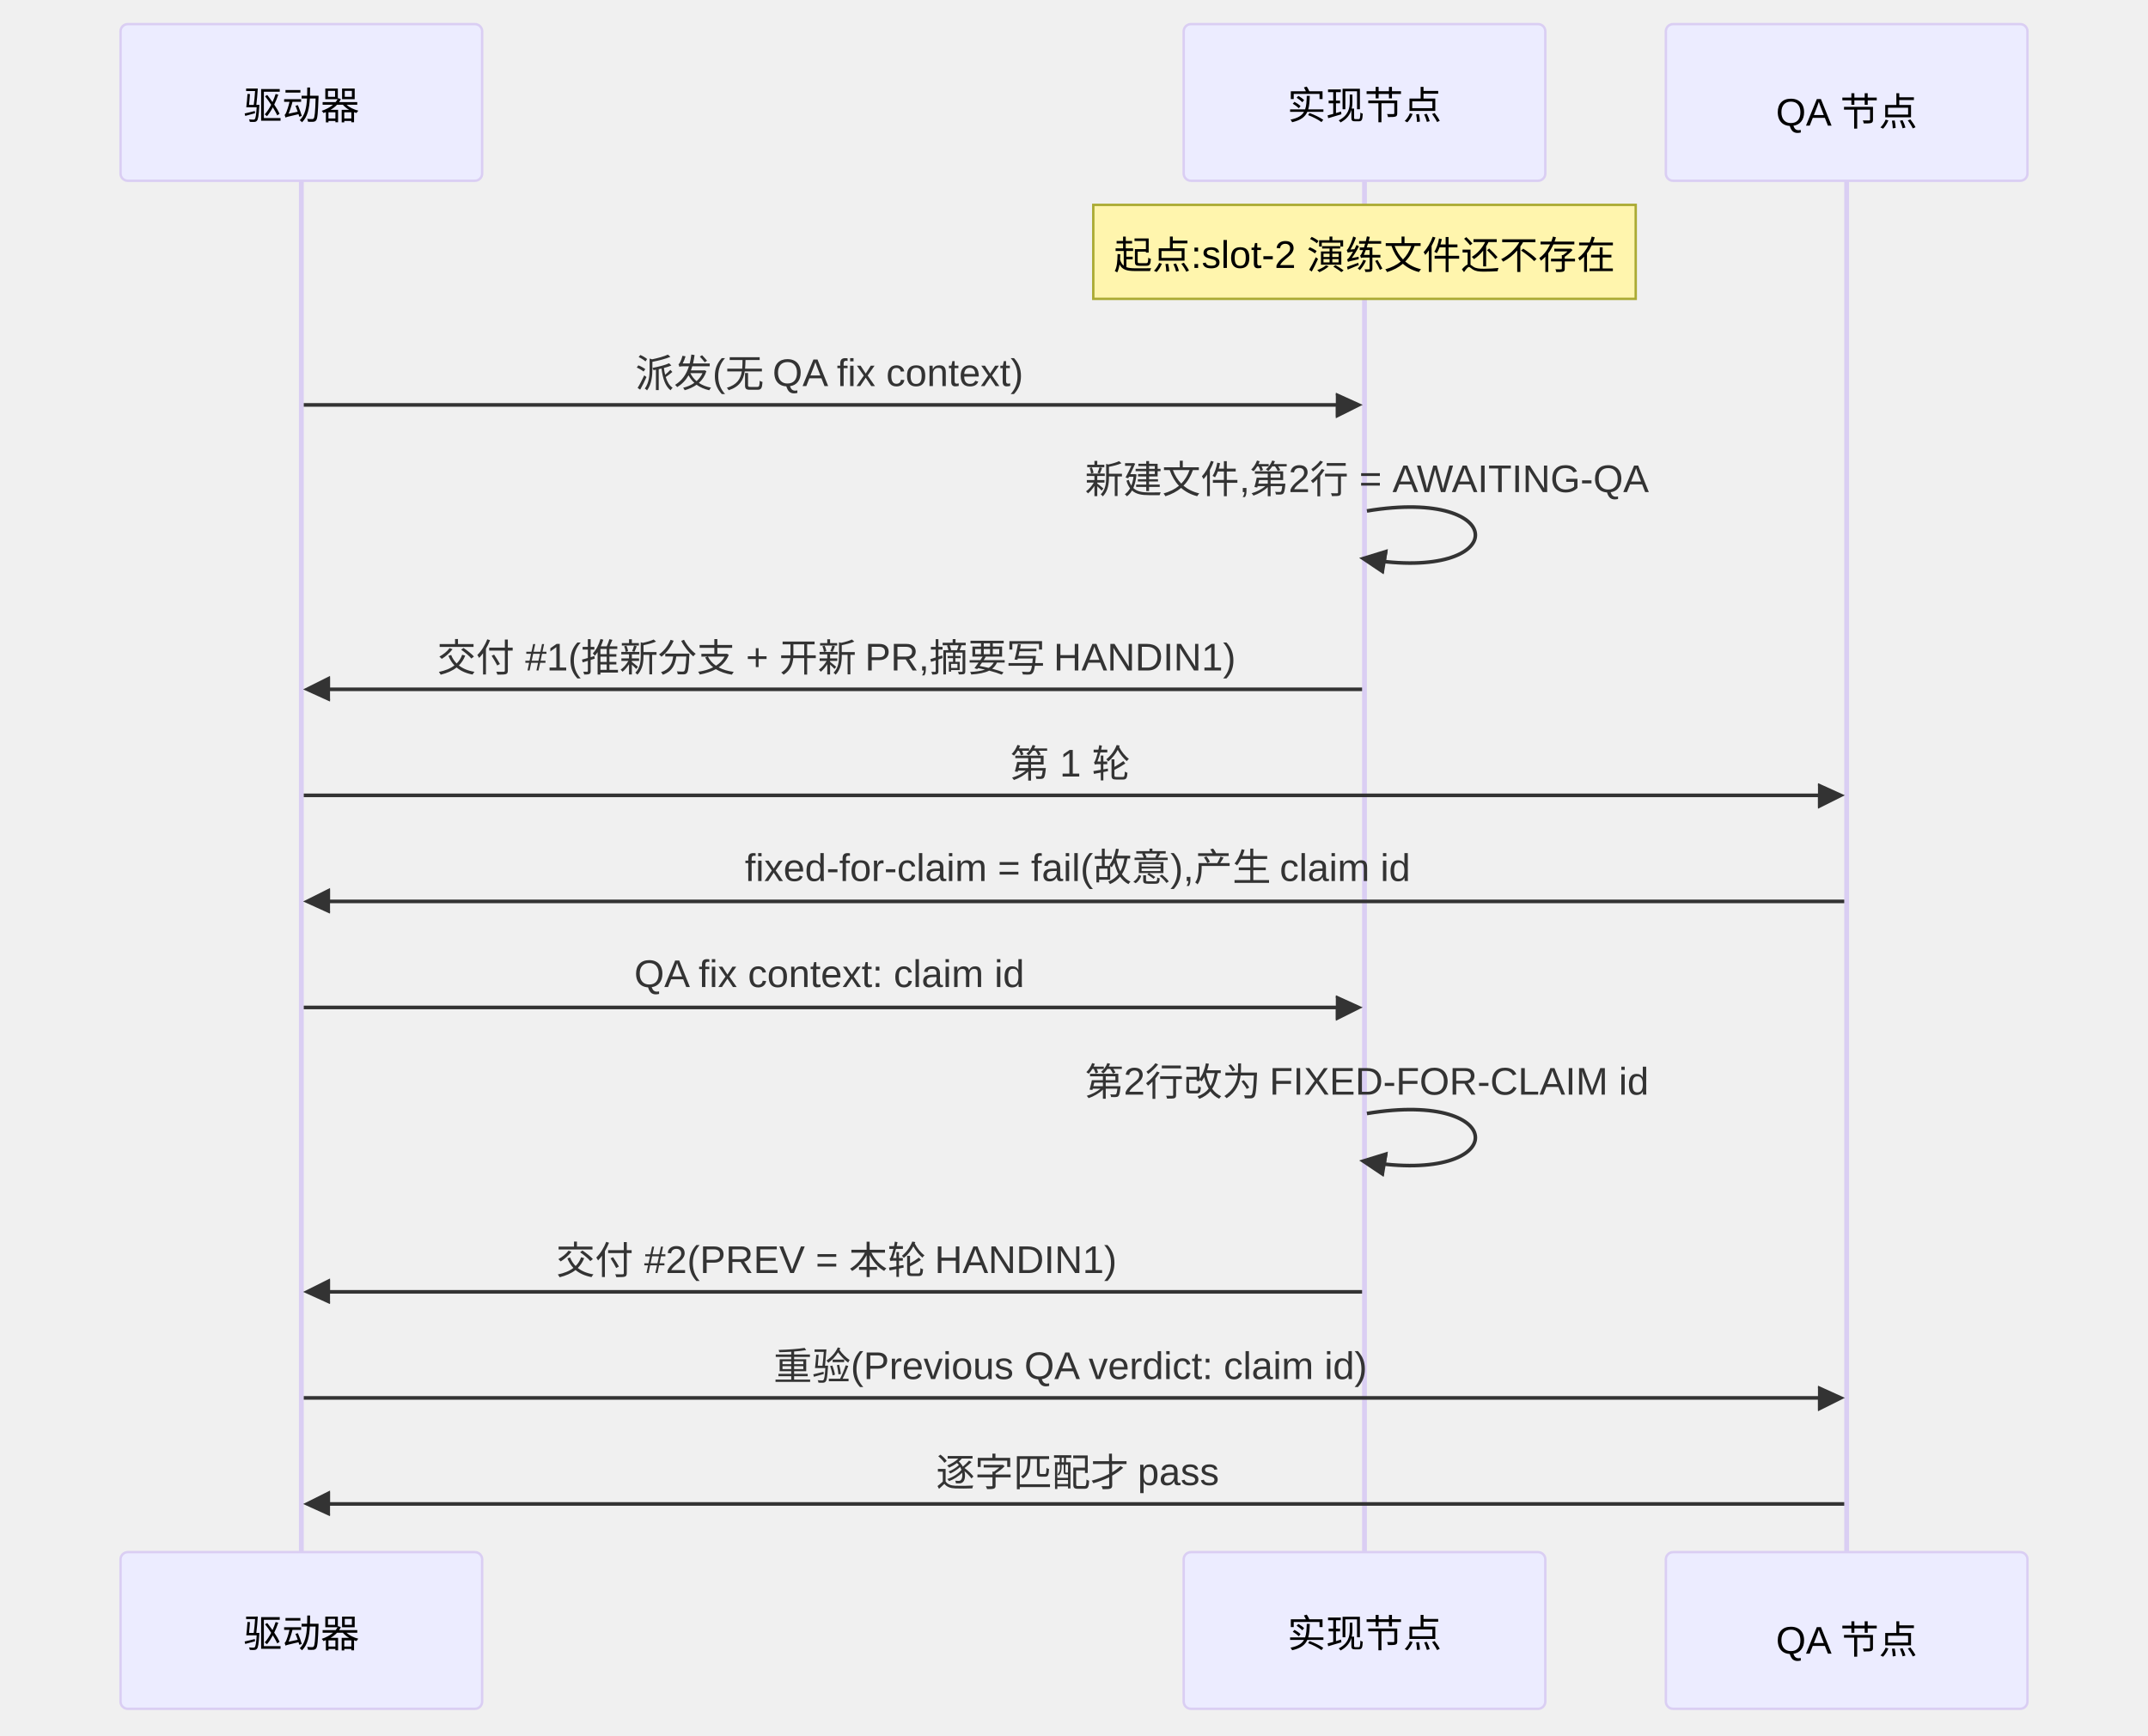
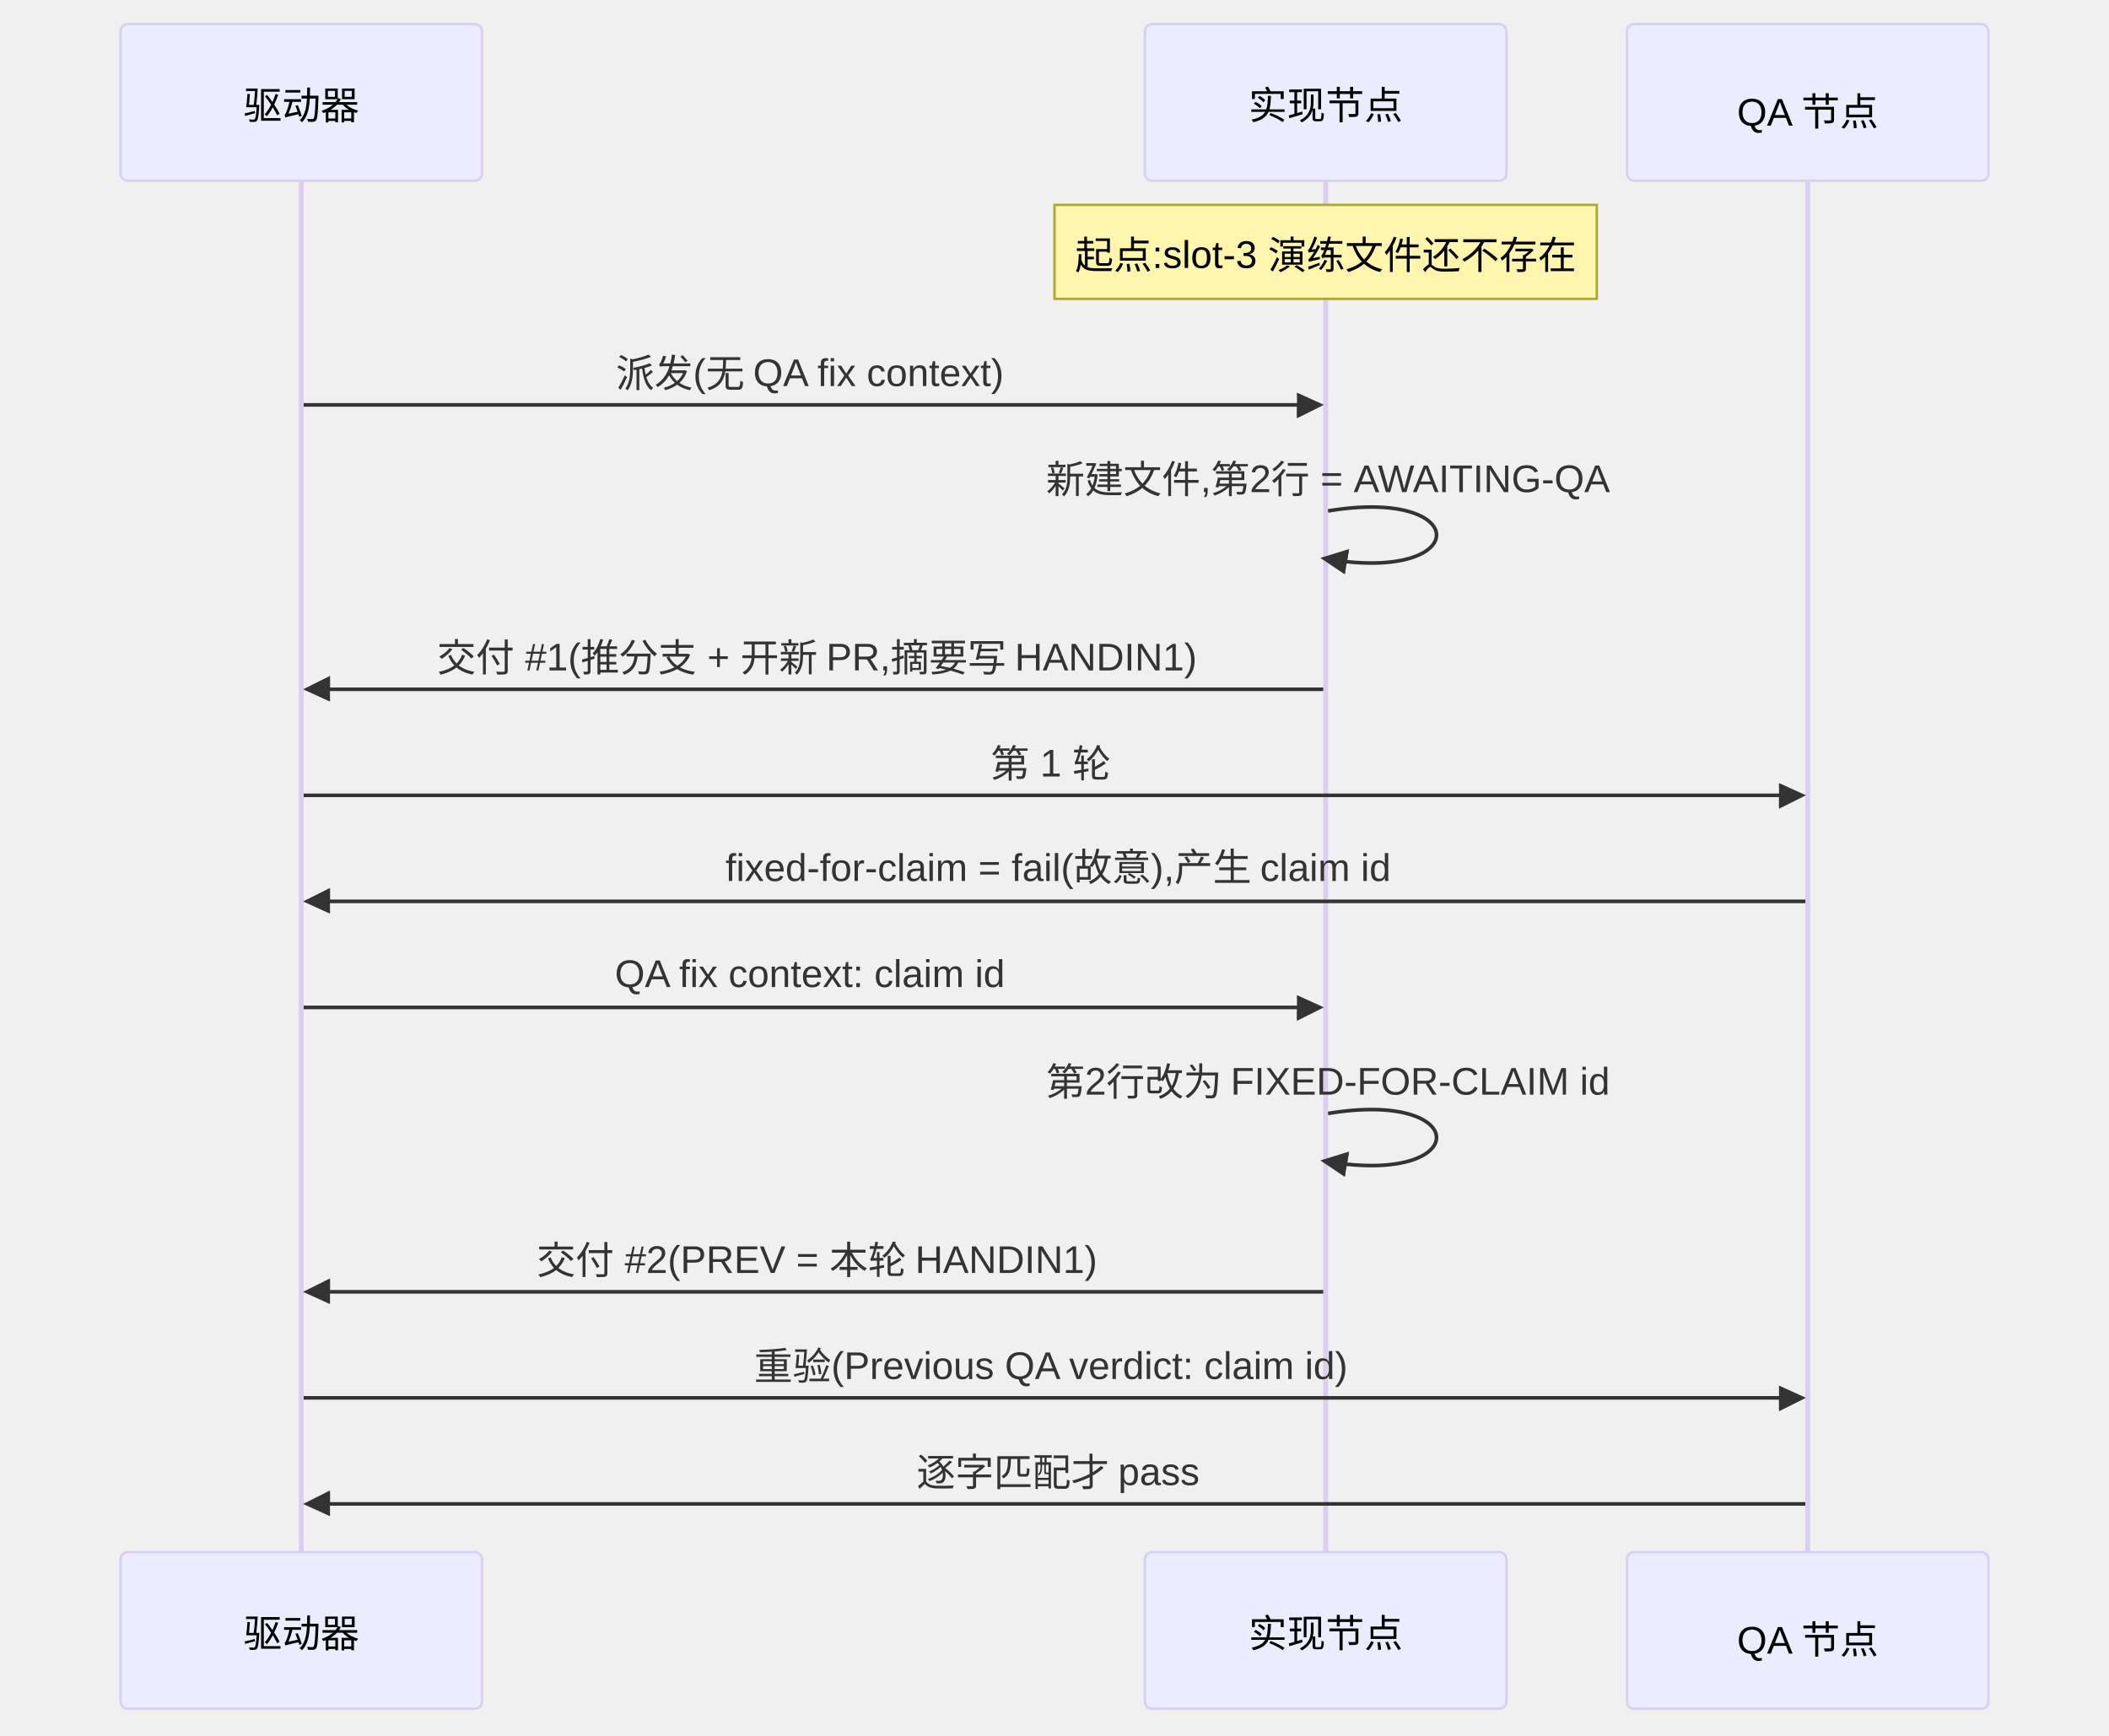
- <svg xmlns="http://www.w3.org/2000/svg" id="FLY-3150-d1" width="100%" style="max-width: 891px; background-color: white;" viewBox="-50 -10 891 720" role="graphics-document document" aria-roledescription="sequence">
+ <svg xmlns="http://www.w3.org/2000/svg" id="FLY-3150-d1" width="100%" style="max-width: 875px; background-color: white;" viewBox="-50 -10 875 720" role="graphics-document document" aria-roledescription="sequence">
  <g>
-     <rect x="641" y="634" fill="#eaeaea" stroke="#666" width="150" height="65" name="Q" rx="3" ry="3" class="actor actor-bottom" />
-     <text x="716" y="666.5" dominant-baseline="central" alignment-baseline="central" class="actor actor-box" style="text-anchor: middle; font-size: 16px; font-weight: 400;">
-       <tspan x="716" dy="0">QA 节点</tspan>
+     <rect x="625" y="634" fill="#eaeaea" stroke="#666" width="150" height="65" name="Q" rx="3" ry="3" class="actor actor-bottom" />
+     <text x="700" y="666.5" dominant-baseline="central" alignment-baseline="central" class="actor actor-box" style="text-anchor: middle; font-size: 16px; font-weight: 400;">
+       <tspan x="700" dy="0">QA 节点</tspan>
    </text>
  </g>
  <g>
-     <rect x="441" y="634" fill="#eaeaea" stroke="#666" width="150" height="65" name="I" rx="3" ry="3" class="actor actor-bottom" />
-     <text x="516" y="666.5" dominant-baseline="central" alignment-baseline="central" class="actor actor-box" style="text-anchor: middle; font-size: 16px; font-weight: 400;">
-       <tspan x="516" dy="0">实现节点</tspan>
+     <rect x="425" y="634" fill="#eaeaea" stroke="#666" width="150" height="65" name="I" rx="3" ry="3" class="actor actor-bottom" />
+     <text x="500" y="666.5" dominant-baseline="central" alignment-baseline="central" class="actor actor-box" style="text-anchor: middle; font-size: 16px; font-weight: 400;">
+       <tspan x="500" dy="0">实现节点</tspan>
    </text>
  </g>
  <g>
    <rect x="0" y="634" fill="#eaeaea" stroke="#666" width="150" height="65" name="D" rx="3" ry="3" class="actor actor-bottom" />
    <text x="75" y="666.5" dominant-baseline="central" alignment-baseline="central" class="actor actor-box" style="text-anchor: middle; font-size: 16px; font-weight: 400;">
      <tspan x="75" dy="0">驱动器</tspan>
    </text>
  </g>
  <g>
-     <line id="actor2" x1="716" y1="65" x2="716" y2="634" class="actor-line 200" stroke-width="0.5px" stroke="#999" name="Q" />
+     <line id="actor2" x1="700" y1="65" x2="700" y2="634" class="actor-line 200" stroke-width="0.5px" stroke="#999" name="Q" />
    <g id="root-2">
-       <rect x="641" y="0" fill="#eaeaea" stroke="#666" width="150" height="65" name="Q" rx="3" ry="3" class="actor actor-top" />
-       <text x="716" y="32.5" dominant-baseline="central" alignment-baseline="central" class="actor actor-box" style="text-anchor: middle; font-size: 16px; font-weight: 400;">
-         <tspan x="716" dy="0">QA 节点</tspan>
+       <rect x="625" y="0" fill="#eaeaea" stroke="#666" width="150" height="65" name="Q" rx="3" ry="3" class="actor actor-top" />
+       <text x="700" y="32.5" dominant-baseline="central" alignment-baseline="central" class="actor actor-box" style="text-anchor: middle; font-size: 16px; font-weight: 400;">
+         <tspan x="700" dy="0">QA 节点</tspan>
      </text>
    </g>
  </g>
  <g>
-     <line id="actor1" x1="516" y1="65" x2="516" y2="634" class="actor-line 200" stroke-width="0.5px" stroke="#999" name="I" />
+     <line id="actor1" x1="500" y1="65" x2="500" y2="634" class="actor-line 200" stroke-width="0.5px" stroke="#999" name="I" />
    <g id="root-1">
-       <rect x="441" y="0" fill="#eaeaea" stroke="#666" width="150" height="65" name="I" rx="3" ry="3" class="actor actor-top" />
-       <text x="516" y="32.5" dominant-baseline="central" alignment-baseline="central" class="actor actor-box" style="text-anchor: middle; font-size: 16px; font-weight: 400;">
-         <tspan x="516" dy="0">实现节点</tspan>
+       <rect x="425" y="0" fill="#eaeaea" stroke="#666" width="150" height="65" name="I" rx="3" ry="3" class="actor actor-top" />
+       <text x="500" y="32.5" dominant-baseline="central" alignment-baseline="central" class="actor actor-box" style="text-anchor: middle; font-size: 16px; font-weight: 400;">
+         <tspan x="500" dy="0">实现节点</tspan>
      </text>
    </g>
  </g>
  <g>
    <line id="actor0" x1="75" y1="65" x2="75" y2="634" class="actor-line 200" stroke-width="0.5px" stroke="#999" name="D" />
    <g id="root-0">
      <rect x="0" y="0" fill="#eaeaea" stroke="#666" width="150" height="65" name="D" rx="3" ry="3" class="actor actor-top" />
      <text x="75" y="32.5" dominant-baseline="central" alignment-baseline="central" class="actor actor-box" style="text-anchor: middle; font-size: 16px; font-weight: 400;">
        <tspan x="75" dy="0">驱动器</tspan>
      </text>
    </g>
  </g>
  <style>#FLY-3150-d1{font-family:"trebuchet ms",verdana,arial,sans-serif;font-size:16px;fill:#333;}@keyframes edge-animation-frame{from{stroke-dashoffset:0;}}@keyframes dash{to{stroke-dashoffset:0;}}#FLY-3150-d1 .edge-animation-slow{stroke-dasharray:9,5!important;stroke-dashoffset:900;animation:dash 50s linear infinite;stroke-linecap:round;}#FLY-3150-d1 .edge-animation-fast{stroke-dasharray:9,5!important;stroke-dashoffset:900;animation:dash 20s linear infinite;stroke-linecap:round;}#FLY-3150-d1 .error-icon{fill:#552222;}#FLY-3150-d1 .error-text{fill:#552222;stroke:#552222;}#FLY-3150-d1 .edge-thickness-normal{stroke-width:1px;}#FLY-3150-d1 .edge-thickness-thick{stroke-width:3.5px;}#FLY-3150-d1 .edge-pattern-solid{stroke-dasharray:0;}#FLY-3150-d1 .edge-thickness-invisible{stroke-width:0;fill:none;}#FLY-3150-d1 .edge-pattern-dashed{stroke-dasharray:3;}#FLY-3150-d1 .edge-pattern-dotted{stroke-dasharray:2;}#FLY-3150-d1 .marker{fill:#333333;stroke:#333333;}#FLY-3150-d1 .marker.cross{stroke:#333333;}#FLY-3150-d1 svg{font-family:"trebuchet ms",verdana,arial,sans-serif;font-size:16px;}#FLY-3150-d1 p{margin:0;}#FLY-3150-d1 .actor{stroke:hsl(259.626, 59.777%, 87.902%);fill:#ECECFF;}#FLY-3150-d1 text.actor&gt;tspan{fill:black;stroke:none;}#FLY-3150-d1 .actor-line{stroke:hsl(259.626, 59.777%, 87.902%);}#FLY-3150-d1 .innerArc{stroke-width:1.5;stroke-dasharray:none;}#FLY-3150-d1 .messageLine0{stroke-width:1.5;stroke-dasharray:none;stroke:#333;}#FLY-3150-d1 .messageLine1{stroke-width:1.5;stroke-dasharray:2,2;stroke:#333;}#FLY-3150-d1 #arrowhead path{fill:#333;stroke:#333;}#FLY-3150-d1 .sequenceNumber{fill:white;}#FLY-3150-d1 #sequencenumber{fill:#333;}#FLY-3150-d1 #crosshead path{fill:#333;stroke:#333;}#FLY-3150-d1 .messageText{fill:#333;stroke:none;}#FLY-3150-d1 .labelBox{stroke:hsl(259.626, 59.777%, 87.902%);fill:#ECECFF;}#FLY-3150-d1 .labelText,#FLY-3150-d1 .labelText&gt;tspan{fill:black;stroke:none;}#FLY-3150-d1 .loopText,#FLY-3150-d1 .loopText&gt;tspan{fill:black;stroke:none;}#FLY-3150-d1 .loopLine{stroke-width:2px;stroke-dasharray:2,2;stroke:hsl(259.626, 59.777%, 87.902%);fill:hsl(259.626, 59.777%, 87.902%);}#FLY-3150-d1 .note{stroke:#aaaa33;fill:#fff5ad;}#FLY-3150-d1 .noteText,#FLY-3150-d1 .noteText&gt;tspan{fill:black;stroke:none;}#FLY-3150-d1 .activation0{fill:#f4f4f4;stroke:#666;}#FLY-3150-d1 .activation1{fill:#f4f4f4;stroke:#666;}#FLY-3150-d1 .activation2{fill:#f4f4f4;stroke:#666;}#FLY-3150-d1 .actorPopupMenu{position:absolute;}#FLY-3150-d1 .actorPopupMenuPanel{position:absolute;fill:#ECECFF;box-shadow:0px 8px 16px 0px rgba(0,0,0,0.2);filter:drop-shadow(3px 5px 2px rgb(0 0 0 / 0.4));}#FLY-3150-d1 .actor-man line{stroke:hsl(259.626, 59.777%, 87.902%);fill:#ECECFF;}#FLY-3150-d1 .actor-man circle,#FLY-3150-d1 line{stroke:hsl(259.626, 59.777%, 87.902%);fill:#ECECFF;stroke-width:2px;}#FLY-3150-d1 :root{--mermaid-font-family:"trebuchet ms",verdana,arial,sans-serif;}</style>
  <g />
  <defs>
    <symbol id="computer" width="24" height="24">
      <path transform="scale(.5)" d="M2 2v13h20v-13h-20zm18 11h-16v-9h16v9zm-10.228 6l.466-1h3.524l.467 1h-4.457zm14.228 3h-24l2-6h2.104l-1.33 4h18.45l-1.297-4h2.073l2 6zm-5-10h-14v-7h14v7z" />
    </symbol>
  </defs>
  <defs>
    <symbol id="database" fill-rule="evenodd" clip-rule="evenodd">
      <path transform="scale(.5)" d="M12.258.001l.256.004.255.005.253.008.251.01.249.012.247.015.246.016.242.019.241.02.239.023.236.024.233.027.231.028.229.031.225.032.223.034.22.036.217.038.214.04.211.041.208.043.205.045.201.046.198.048.194.05.191.051.187.053.183.054.18.056.175.057.172.059.168.06.163.061.16.063.155.064.15.066.074.033.073.033.071.034.07.034.069.035.068.035.067.035.066.035.064.036.064.036.062.036.06.036.06.037.058.037.058.037.055.038.055.038.053.038.052.038.051.039.05.039.048.039.047.039.045.04.044.04.043.04.041.04.04.041.039.041.037.041.036.041.034.041.033.042.032.042.03.042.029.042.027.042.026.043.024.043.023.043.021.043.02.043.018.044.017.043.015.044.013.044.012.044.011.045.009.044.007.045.006.045.004.045.002.045.001.045v17l-.001.045-.002.045-.004.045-.006.045-.007.045-.009.044-.011.045-.012.044-.013.044-.015.044-.017.043-.018.044-.02.043-.021.043-.023.043-.024.043-.026.043-.027.042-.029.042-.03.042-.032.042-.033.042-.034.041-.036.041-.037.041-.039.041-.04.041-.041.04-.043.04-.044.04-.045.04-.047.039-.048.039-.05.039-.051.039-.052.038-.053.038-.055.038-.055.038-.058.037-.058.037-.06.037-.06.036-.062.036-.064.036-.064.036-.066.035-.067.035-.068.035-.069.035-.07.034-.071.034-.073.033-.074.033-.15.066-.155.064-.16.063-.163.061-.168.06-.172.059-.175.057-.18.056-.183.054-.187.053-.191.051-.194.05-.198.048-.201.046-.205.045-.208.043-.211.041-.214.04-.217.038-.22.036-.223.034-.225.032-.229.031-.231.028-.233.027-.236.024-.239.023-.241.02-.242.019-.246.016-.247.015-.249.012-.251.01-.253.008-.255.005-.256.004-.258.001-.258-.001-.256-.004-.255-.005-.253-.008-.251-.01-.249-.012-.247-.015-.245-.016-.243-.019-.241-.02-.238-.023-.236-.024-.234-.027-.231-.028-.228-.031-.226-.032-.223-.034-.22-.036-.217-.038-.214-.04-.211-.041-.208-.043-.204-.045-.201-.046-.198-.048-.195-.05-.19-.051-.187-.053-.184-.054-.179-.056-.176-.057-.172-.059-.167-.06-.164-.061-.159-.063-.155-.064-.151-.066-.074-.033-.072-.033-.072-.034-.07-.034-.069-.035-.068-.035-.067-.035-.066-.035-.064-.036-.063-.036-.062-.036-.061-.036-.06-.037-.058-.037-.057-.037-.056-.038-.055-.038-.053-.038-.052-.038-.051-.039-.049-.039-.049-.039-.046-.039-.046-.04-.044-.04-.043-.04-.041-.04-.04-.041-.039-.041-.037-.041-.036-.041-.034-.041-.033-.042-.032-.042-.03-.042-.029-.042-.027-.042-.026-.043-.024-.043-.023-.043-.021-.043-.02-.043-.018-.044-.017-.043-.015-.044-.013-.044-.012-.044-.011-.045-.009-.044-.007-.045-.006-.045-.004-.045-.002-.045-.001-.045v-17l.001-.045.002-.045.004-.045.006-.045.007-.045.009-.044.011-.045.012-.044.013-.044.015-.044.017-.043.018-.044.02-.043.021-.043.023-.043.024-.043.026-.043.027-.042.029-.042.03-.042.032-.042.033-.042.034-.041.036-.041.037-.041.039-.041.04-.041.041-.04.043-.04.044-.04.046-.04.046-.039.049-.039.049-.039.051-.039.052-.038.053-.038.055-.038.056-.038.057-.037.058-.037.06-.037.061-.036.062-.036.063-.036.064-.036.066-.035.067-.035.068-.035.069-.035.07-.034.072-.034.072-.033.074-.033.151-.066.155-.064.159-.063.164-.061.167-.06.172-.059.176-.057.179-.056.184-.054.187-.053.19-.051.195-.05.198-.048.201-.046.204-.045.208-.043.211-.041.214-.04.217-.038.22-.036.223-.034.226-.032.228-.031.231-.028.234-.027.236-.024.238-.023.241-.02.243-.019.245-.016.247-.015.249-.012.251-.01.253-.008.255-.005.256-.004.258-.001.258.001zm-9.258 20.499v.01l.001.021.003.021.004.022.005.021.006.022.007.022.009.023.01.022.011.023.012.023.013.023.015.023.016.024.017.023.018.024.019.024.021.024.022.025.023.024.024.025.052.049.056.05.061.051.066.051.07.051.075.051.079.052.084.052.088.052.092.052.097.052.102.051.105.052.11.052.114.051.119.051.123.051.127.05.131.05.135.05.139.048.144.049.147.047.152.047.155.047.16.045.163.045.167.043.171.043.176.041.178.041.183.039.187.039.19.037.194.035.197.035.202.033.204.031.209.03.212.029.216.027.219.025.222.024.226.021.23.02.233.018.236.016.24.015.243.012.246.01.249.008.253.005.256.004.259.001.26-.001.257-.004.254-.005.25-.008.247-.011.244-.012.241-.014.237-.016.233-.018.231-.021.226-.021.224-.024.22-.026.216-.027.212-.028.21-.031.205-.031.202-.034.198-.034.194-.036.191-.037.187-.039.183-.04.179-.04.175-.042.172-.043.168-.044.163-.045.16-.046.155-.046.152-.047.148-.048.143-.049.139-.049.136-.05.131-.05.126-.05.123-.051.118-.052.114-.051.11-.052.106-.052.101-.052.096-.052.092-.052.088-.053.083-.051.079-.052.074-.052.07-.051.065-.051.06-.051.056-.05.051-.05.023-.024.023-.025.021-.024.02-.024.019-.024.018-.024.017-.024.015-.023.014-.024.013-.023.012-.023.01-.023.01-.022.008-.022.006-.022.006-.022.004-.022.004-.021.001-.021.001-.021v-4.127l-.077.055-.08.053-.083.054-.085.053-.087.052-.09.052-.093.051-.095.05-.097.05-.1.049-.102.049-.105.048-.106.047-.109.047-.111.046-.114.045-.115.045-.118.044-.12.043-.122.042-.124.042-.126.041-.128.04-.13.04-.132.038-.134.038-.135.037-.138.037-.139.035-.142.035-.143.034-.144.033-.147.032-.148.031-.15.03-.151.03-.153.029-.154.027-.156.027-.158.026-.159.025-.161.024-.162.023-.163.022-.165.021-.166.02-.167.019-.169.018-.169.017-.171.016-.173.015-.173.014-.175.013-.175.012-.177.011-.178.01-.179.008-.179.008-.181.006-.182.005-.182.004-.184.003-.184.002h-.37l-.184-.002-.184-.003-.182-.004-.182-.005-.181-.006-.179-.008-.179-.008-.178-.01-.176-.011-.176-.012-.175-.013-.173-.014-.172-.015-.171-.016-.17-.017-.169-.018-.167-.019-.166-.02-.165-.021-.163-.022-.162-.023-.161-.024-.159-.025-.157-.026-.156-.027-.155-.027-.153-.029-.151-.03-.15-.03-.148-.031-.146-.032-.145-.033-.143-.034-.141-.035-.14-.035-.137-.037-.136-.037-.134-.038-.132-.038-.13-.04-.128-.04-.126-.041-.124-.042-.122-.042-.12-.044-.117-.043-.116-.045-.113-.045-.112-.046-.109-.047-.106-.047-.105-.048-.102-.049-.1-.049-.097-.05-.095-.05-.093-.052-.09-.051-.087-.052-.085-.053-.083-.054-.08-.054-.077-.054v4.127zm0-5.654v.011l.001.021.003.021.004.021.005.022.006.022.007.022.009.022.01.022.011.023.012.023.013.023.015.024.016.023.017.024.018.024.019.024.021.024.022.024.023.025.024.024.052.05.056.05.061.05.066.051.07.051.075.052.079.051.084.052.088.052.092.052.097.052.102.052.105.052.11.051.114.051.119.052.123.05.127.051.131.05.135.049.139.049.144.048.147.048.152.047.155.046.16.045.163.045.167.044.171.042.176.042.178.04.183.04.187.038.19.037.194.036.197.034.202.033.204.032.209.03.212.028.216.027.219.025.222.024.226.022.23.02.233.018.236.016.24.014.243.012.246.01.249.008.253.006.256.003.259.001.26-.001.257-.003.254-.006.25-.008.247-.01.244-.012.241-.015.237-.016.233-.018.231-.02.226-.022.224-.024.22-.025.216-.027.212-.029.21-.03.205-.032.202-.033.198-.035.194-.036.191-.037.187-.039.183-.039.179-.041.175-.042.172-.043.168-.044.163-.045.16-.045.155-.047.152-.047.148-.048.143-.048.139-.05.136-.049.131-.05.126-.051.123-.051.118-.051.114-.052.11-.052.106-.052.101-.052.096-.052.092-.052.088-.052.083-.052.079-.052.074-.051.07-.052.065-.051.06-.05.056-.051.051-.049.023-.025.023-.024.021-.025.02-.024.019-.024.018-.024.017-.024.015-.023.014-.023.013-.024.012-.022.01-.023.01-.023.008-.022.006-.022.006-.022.004-.021.004-.022.001-.021.001-.021v-4.139l-.077.054-.08.054-.083.054-.085.052-.087.053-.09.051-.093.051-.095.051-.097.05-.1.049-.102.049-.105.048-.106.047-.109.047-.111.046-.114.045-.115.044-.118.044-.12.044-.122.042-.124.042-.126.041-.128.04-.13.039-.132.039-.134.038-.135.037-.138.036-.139.036-.142.035-.143.033-.144.033-.147.033-.148.031-.15.03-.151.03-.153.028-.154.028-.156.027-.158.026-.159.025-.161.024-.162.023-.163.022-.165.021-.166.02-.167.019-.169.018-.169.017-.171.016-.173.015-.173.014-.175.013-.175.012-.177.011-.178.009-.179.009-.179.007-.181.007-.182.005-.182.004-.184.003-.184.002h-.37l-.184-.002-.184-.003-.182-.004-.182-.005-.181-.007-.179-.007-.179-.009-.178-.009-.176-.011-.176-.012-.175-.013-.173-.014-.172-.015-.171-.016-.17-.017-.169-.018-.167-.019-.166-.02-.165-.021-.163-.022-.162-.023-.161-.024-.159-.025-.157-.026-.156-.027-.155-.028-.153-.028-.151-.03-.15-.03-.148-.031-.146-.033-.145-.033-.143-.033-.141-.035-.14-.036-.137-.036-.136-.037-.134-.038-.132-.039-.13-.039-.128-.04-.126-.041-.124-.042-.122-.043-.12-.043-.117-.044-.116-.044-.113-.046-.112-.046-.109-.046-.106-.047-.105-.048-.102-.049-.1-.049-.097-.05-.095-.051-.093-.051-.09-.051-.087-.053-.085-.052-.083-.054-.08-.054-.077-.054v4.139zm0-5.666v.011l.001.02.003.022.004.021.005.022.006.021.007.022.009.023.01.022.011.023.012.023.013.023.015.023.016.024.017.024.018.023.019.024.021.025.022.024.023.024.024.025.052.05.056.05.061.05.066.051.07.051.075.052.079.051.084.052.088.052.092.052.097.052.102.052.105.051.11.052.114.051.119.051.123.051.127.05.131.05.135.05.139.049.144.048.147.048.152.047.155.046.16.045.163.045.167.043.171.043.176.042.178.04.183.04.187.038.19.037.194.036.197.034.202.033.204.032.209.03.212.028.216.027.219.025.222.024.226.021.23.02.233.018.236.017.24.014.243.012.246.01.249.008.253.006.256.003.259.001.26-.001.257-.003.254-.006.25-.008.247-.01.244-.013.241-.014.237-.016.233-.018.231-.02.226-.022.224-.024.22-.025.216-.027.212-.029.21-.03.205-.032.202-.033.198-.035.194-.036.191-.037.187-.039.183-.039.179-.041.175-.042.172-.043.168-.044.163-.045.16-.045.155-.047.152-.047.148-.048.143-.049.139-.049.136-.049.131-.051.126-.05.123-.051.118-.052.114-.051.11-.052.106-.052.101-.052.096-.052.092-.052.088-.052.083-.052.079-.052.074-.052.07-.051.065-.051.06-.051.056-.05.051-.049.023-.025.023-.025.021-.024.02-.024.019-.024.018-.024.017-.024.015-.023.014-.024.013-.023.012-.023.01-.022.01-.023.008-.022.006-.022.006-.022.004-.022.004-.021.001-.021.001-.021v-4.153l-.077.054-.08.054-.083.053-.085.053-.087.053-.09.051-.093.051-.095.051-.097.05-.1.049-.102.048-.105.048-.106.048-.109.046-.111.046-.114.046-.115.044-.118.044-.12.043-.122.043-.124.042-.126.041-.128.04-.13.039-.132.039-.134.038-.135.037-.138.036-.139.036-.142.034-.143.034-.144.033-.147.032-.148.032-.15.03-.151.03-.153.028-.154.028-.156.027-.158.026-.159.024-.161.024-.162.023-.163.023-.165.021-.166.02-.167.019-.169.018-.169.017-.171.016-.173.015-.173.014-.175.013-.175.012-.177.01-.178.01-.179.009-.179.007-.181.006-.182.006-.182.004-.184.003-.184.001-.185.001-.185-.001-.184-.001-.184-.003-.182-.004-.182-.006-.181-.006-.179-.007-.179-.009-.178-.01-.176-.01-.176-.012-.175-.013-.173-.014-.172-.015-.171-.016-.17-.017-.169-.018-.167-.019-.166-.02-.165-.021-.163-.023-.162-.023-.161-.024-.159-.024-.157-.026-.156-.027-.155-.028-.153-.028-.151-.03-.15-.03-.148-.032-.146-.032-.145-.033-.143-.034-.141-.034-.14-.036-.137-.036-.136-.037-.134-.038-.132-.039-.13-.039-.128-.041-.126-.041-.124-.041-.122-.043-.12-.043-.117-.044-.116-.044-.113-.046-.112-.046-.109-.046-.106-.048-.105-.048-.102-.048-.1-.05-.097-.049-.095-.051-.093-.051-.09-.052-.087-.052-.085-.053-.083-.053-.08-.054-.077-.054v4.153zm8.74-8.179l-.257.004-.254.005-.25.008-.247.011-.244.012-.241.014-.237.016-.233.018-.231.021-.226.022-.224.023-.22.026-.216.027-.212.028-.21.031-.205.032-.202.033-.198.034-.194.036-.191.038-.187.038-.183.04-.179.041-.175.042-.172.043-.168.043-.163.045-.16.046-.155.046-.152.048-.148.048-.143.048-.139.049-.136.05-.131.05-.126.051-.123.051-.118.051-.114.052-.11.052-.106.052-.101.052-.096.052-.092.052-.088.052-.083.052-.079.052-.074.051-.07.052-.065.051-.06.05-.056.05-.051.05-.023.025-.023.024-.021.024-.02.025-.019.024-.018.024-.017.023-.015.024-.014.023-.013.023-.012.023-.01.023-.01.022-.008.022-.006.023-.006.021-.004.022-.004.021-.001.021-.001.021.001.021.001.021.004.021.004.022.006.021.006.023.008.022.01.022.01.023.012.023.013.023.014.023.015.024.017.023.018.024.019.024.02.025.021.024.023.024.023.025.051.05.056.05.06.05.065.051.07.052.074.051.079.052.083.052.088.052.092.052.096.052.101.052.106.052.11.052.114.052.118.051.123.051.126.051.131.05.136.05.139.049.143.048.148.048.152.048.155.046.16.046.163.045.168.043.172.043.175.042.179.041.183.04.187.038.191.038.194.036.198.034.202.033.205.032.21.031.212.028.216.027.22.026.224.023.226.022.231.021.233.018.237.016.241.014.244.012.247.011.25.008.254.005.257.004.26.001.26-.001.257-.004.254-.005.25-.008.247-.011.244-.012.241-.014.237-.016.233-.018.231-.021.226-.022.224-.023.22-.026.216-.027.212-.028.21-.031.205-.032.202-.033.198-.034.194-.036.191-.038.187-.038.183-.04.179-.041.175-.042.172-.043.168-.043.163-.045.16-.046.155-.046.152-.048.148-.048.143-.048.139-.049.136-.05.131-.05.126-.051.123-.051.118-.051.114-.052.11-.052.106-.052.101-.052.096-.052.092-.052.088-.052.083-.052.079-.052.074-.051.07-.052.065-.051.06-.05.056-.05.051-.05.023-.025.023-.024.021-.024.02-.025.019-.024.018-.024.017-.023.015-.024.014-.023.013-.023.012-.023.01-.023.01-.022.008-.022.006-.023.006-.021.004-.022.004-.021.001-.021.001-.021-.001-.021-.001-.021-.004-.021-.004-.022-.006-.021-.006-.023-.008-.022-.01-.022-.01-.023-.012-.023-.013-.023-.014-.023-.015-.024-.017-.023-.018-.024-.019-.024-.02-.025-.021-.024-.023-.024-.023-.025-.051-.05-.056-.05-.06-.05-.065-.051-.07-.052-.074-.051-.079-.052-.083-.052-.088-.052-.092-.052-.096-.052-.101-.052-.106-.052-.11-.052-.114-.052-.118-.051-.123-.051-.126-.051-.131-.05-.136-.05-.139-.049-.143-.048-.148-.048-.152-.048-.155-.046-.16-.046-.163-.045-.168-.043-.172-.043-.175-.042-.179-.041-.183-.04-.187-.038-.191-.038-.194-.036-.198-.034-.202-.033-.205-.032-.21-.031-.212-.028-.216-.027-.22-.026-.224-.023-.226-.022-.231-.021-.233-.018-.237-.016-.241-.014-.244-.012-.247-.011-.25-.008-.254-.005-.257-.004-.26-.001-.26.001z" />
    </symbol>
  </defs>
  <defs>
    <symbol id="clock" width="24" height="24">
      <path transform="scale(.5)" d="M12 2c5.514 0 10 4.486 10 10s-4.486 10-10 10-10-4.486-10-10 4.486-10 10-10zm0-2c-6.627 0-12 5.373-12 12s5.373 12 12 12 12-5.373 12-12-5.373-12-12-12zm5.848 12.459c.202.038.202.333.001.372-1.907.361-6.045 1.111-6.547 1.111-.719 0-1.301-.582-1.301-1.301 0-.512.77-5.447 1.125-7.445.034-.192.312-.181.343.014l.985 6.238 5.394 1.011z" />
    </symbol>
  </defs>
  <defs>
    <marker id="arrowhead" refX="7.9" refY="5" markerUnits="userSpaceOnUse" markerWidth="12" markerHeight="12" orient="auto-start-reverse">
      <path d="M -1 0 L 10 5 L 0 10 z" />
    </marker>
  </defs>
  <defs>
    <marker id="crosshead" markerWidth="15" markerHeight="8" orient="auto" refX="4" refY="4.5">
      <path fill="none" stroke="#000000" stroke-width="1pt" d="M 1,2 L 6,7 M 6,2 L 1,7" style="stroke-dasharray: 0, 0;" />
    </marker>
  </defs>
  <defs>
    <marker id="filled-head" refX="15.5" refY="7" markerWidth="20" markerHeight="28" orient="auto">
      <path d="M 18,7 L9,13 L14,7 L9,1 Z" />
    </marker>
  </defs>
  <defs>
    <marker id="sequencenumber" refX="15" refY="15" markerWidth="60" markerHeight="40" orient="auto">
      <circle cx="15" cy="15" r="6" />
    </marker>
  </defs>
  <g>
-     <rect x="403.5" y="75" fill="#EDF2AE" stroke="#666" width="225" height="39" class="note" />
-     <text x="516" y="80" text-anchor="middle" dominant-baseline="middle" alignment-baseline="middle" class="noteText" dy="1em" style="font-size: 16px; font-weight: 400;">
-       <tspan x="516">起点:slot-2 演练文件还不存在</tspan>
+     <rect x="387.5" y="75" fill="#EDF2AE" stroke="#666" width="225" height="39" class="note" />
+     <text x="500" y="80" text-anchor="middle" dominant-baseline="middle" alignment-baseline="middle" class="noteText" dy="1em" style="font-size: 16px; font-weight: 400;">
+       <tspan x="500">起点:slot-3 演练文件还不存在</tspan>
    </text>
  </g>
-   <text x="294" y="129" text-anchor="middle" dominant-baseline="middle" alignment-baseline="middle" class="messageText" dy="1em" style="font-size: 16px; font-weight: 400;">派发(无 QA fix context)</text>
-   <line x1="76" y1="158" x2="512" y2="158" class="messageLine0" stroke-width="2" stroke="none" marker-end="url(#arrowhead)" style="fill: none;" />
-   <text x="517" y="173" text-anchor="middle" dominant-baseline="middle" alignment-baseline="middle" class="messageText" dy="1em" style="font-size: 16px; font-weight: 400;">新建文件,第2行 = AWAITING-QA</text>
-   <path d="M 517,202 C 577,192 577,232 517,222" class="messageLine0" stroke-width="2" stroke="none" marker-end="url(#arrowhead)" style="fill: none;" />
-   <text x="297" y="247" text-anchor="middle" dominant-baseline="middle" alignment-baseline="middle" class="messageText" dy="1em" style="font-size: 16px; font-weight: 400;">交付 #1(推新分支 + 开新 PR,摘要写 HANDIN1)</text>
-   <line x1="515" y1="276" x2="79" y2="276" class="messageLine0" stroke-width="2" stroke="none" marker-end="url(#arrowhead)" style="fill: none;" />
-   <text x="394" y="291" text-anchor="middle" dominant-baseline="middle" alignment-baseline="middle" class="messageText" dy="1em" style="font-size: 16px; font-weight: 400;">第 1 轮</text>
-   <line x1="76" y1="320" x2="712" y2="320" class="messageLine0" stroke-width="2" stroke="none" marker-end="url(#arrowhead)" style="fill: none;" />
-   <text x="397" y="335" text-anchor="middle" dominant-baseline="middle" alignment-baseline="middle" class="messageText" dy="1em" style="font-size: 16px; font-weight: 400;">fixed-for-claim = fail(故意),产生 claim id</text>
-   <line x1="715" y1="364" x2="79" y2="364" class="messageLine0" stroke-width="2" stroke="none" marker-end="url(#arrowhead)" style="fill: none;" />
-   <text x="294" y="379" text-anchor="middle" dominant-baseline="middle" alignment-baseline="middle" class="messageText" dy="1em" style="font-size: 16px; font-weight: 400;">QA fix context: claim id</text>
-   <line x1="76" y1="408" x2="512" y2="408" class="messageLine0" stroke-width="2" stroke="none" marker-end="url(#arrowhead)" style="fill: none;" />
-   <text x="517" y="423" text-anchor="middle" dominant-baseline="middle" alignment-baseline="middle" class="messageText" dy="1em" style="font-size: 16px; font-weight: 400;">第2行改为 FIXED-FOR-CLAIM id</text>
-   <path d="M 517,452 C 577,442 577,482 517,472" class="messageLine0" stroke-width="2" stroke="none" marker-end="url(#arrowhead)" style="fill: none;" />
-   <text x="297" y="497" text-anchor="middle" dominant-baseline="middle" alignment-baseline="middle" class="messageText" dy="1em" style="font-size: 16px; font-weight: 400;">交付 #2(PREV = 本轮 HANDIN1)</text>
-   <line x1="515" y1="526" x2="79" y2="526" class="messageLine0" stroke-width="2" stroke="none" marker-end="url(#arrowhead)" style="fill: none;" />
-   <text x="394" y="541" text-anchor="middle" dominant-baseline="middle" alignment-baseline="middle" class="messageText" dy="1em" style="font-size: 16px; font-weight: 400;">重验(Previous QA verdict: claim id)</text>
-   <line x1="76" y1="570" x2="712" y2="570" class="messageLine0" stroke-width="2" stroke="none" marker-end="url(#arrowhead)" style="fill: none;" />
-   <text x="397" y="585" text-anchor="middle" dominant-baseline="middle" alignment-baseline="middle" class="messageText" dy="1em" style="font-size: 16px; font-weight: 400;">逐字匹配才 pass</text>
-   <line x1="715" y1="614" x2="79" y2="614" class="messageLine0" stroke-width="2" stroke="none" marker-end="url(#arrowhead)" style="fill: none;" />
+   <text x="286" y="129" text-anchor="middle" dominant-baseline="middle" alignment-baseline="middle" class="messageText" dy="1em" style="font-size: 16px; font-weight: 400;">派发(无 QA fix context)</text>
+   <line x1="76" y1="158" x2="496" y2="158" class="messageLine0" stroke-width="2" stroke="none" marker-end="url(#arrowhead)" style="fill: none;" />
+   <text x="501" y="173" text-anchor="middle" dominant-baseline="middle" alignment-baseline="middle" class="messageText" dy="1em" style="font-size: 16px; font-weight: 400;">新建文件,第2行 = AWAITING-QA</text>
+   <path d="M 501,202 C 561,192 561,232 501,222" class="messageLine0" stroke-width="2" stroke="none" marker-end="url(#arrowhead)" style="fill: none;" />
+   <text x="289" y="247" text-anchor="middle" dominant-baseline="middle" alignment-baseline="middle" class="messageText" dy="1em" style="font-size: 16px; font-weight: 400;">交付 #1(推分支 + 开新 PR,摘要写 HANDIN1)</text>
+   <line x1="499" y1="276" x2="79" y2="276" class="messageLine0" stroke-width="2" stroke="none" marker-end="url(#arrowhead)" style="fill: none;" />
+   <text x="386" y="291" text-anchor="middle" dominant-baseline="middle" alignment-baseline="middle" class="messageText" dy="1em" style="font-size: 16px; font-weight: 400;">第 1 轮</text>
+   <line x1="76" y1="320" x2="696" y2="320" class="messageLine0" stroke-width="2" stroke="none" marker-end="url(#arrowhead)" style="fill: none;" />
+   <text x="389" y="335" text-anchor="middle" dominant-baseline="middle" alignment-baseline="middle" class="messageText" dy="1em" style="font-size: 16px; font-weight: 400;">fixed-for-claim = fail(故意),产生 claim id</text>
+   <line x1="699" y1="364" x2="79" y2="364" class="messageLine0" stroke-width="2" stroke="none" marker-end="url(#arrowhead)" style="fill: none;" />
+   <text x="286" y="379" text-anchor="middle" dominant-baseline="middle" alignment-baseline="middle" class="messageText" dy="1em" style="font-size: 16px; font-weight: 400;">QA fix context: claim id</text>
+   <line x1="76" y1="408" x2="496" y2="408" class="messageLine0" stroke-width="2" stroke="none" marker-end="url(#arrowhead)" style="fill: none;" />
+   <text x="501" y="423" text-anchor="middle" dominant-baseline="middle" alignment-baseline="middle" class="messageText" dy="1em" style="font-size: 16px; font-weight: 400;">第2行改为 FIXED-FOR-CLAIM id</text>
+   <path d="M 501,452 C 561,442 561,482 501,472" class="messageLine0" stroke-width="2" stroke="none" marker-end="url(#arrowhead)" style="fill: none;" />
+   <text x="289" y="497" text-anchor="middle" dominant-baseline="middle" alignment-baseline="middle" class="messageText" dy="1em" style="font-size: 16px; font-weight: 400;">交付 #2(PREV = 本轮 HANDIN1)</text>
+   <line x1="499" y1="526" x2="79" y2="526" class="messageLine0" stroke-width="2" stroke="none" marker-end="url(#arrowhead)" style="fill: none;" />
+   <text x="386" y="541" text-anchor="middle" dominant-baseline="middle" alignment-baseline="middle" class="messageText" dy="1em" style="font-size: 16px; font-weight: 400;">重验(Previous QA verdict: claim id)</text>
+   <line x1="76" y1="570" x2="696" y2="570" class="messageLine0" stroke-width="2" stroke="none" marker-end="url(#arrowhead)" style="fill: none;" />
+   <text x="389" y="585" text-anchor="middle" dominant-baseline="middle" alignment-baseline="middle" class="messageText" dy="1em" style="font-size: 16px; font-weight: 400;">逐字匹配才 pass</text>
+   <line x1="699" y1="614" x2="79" y2="614" class="messageLine0" stroke-width="2" stroke="none" marker-end="url(#arrowhead)" style="fill: none;" />
</svg>
